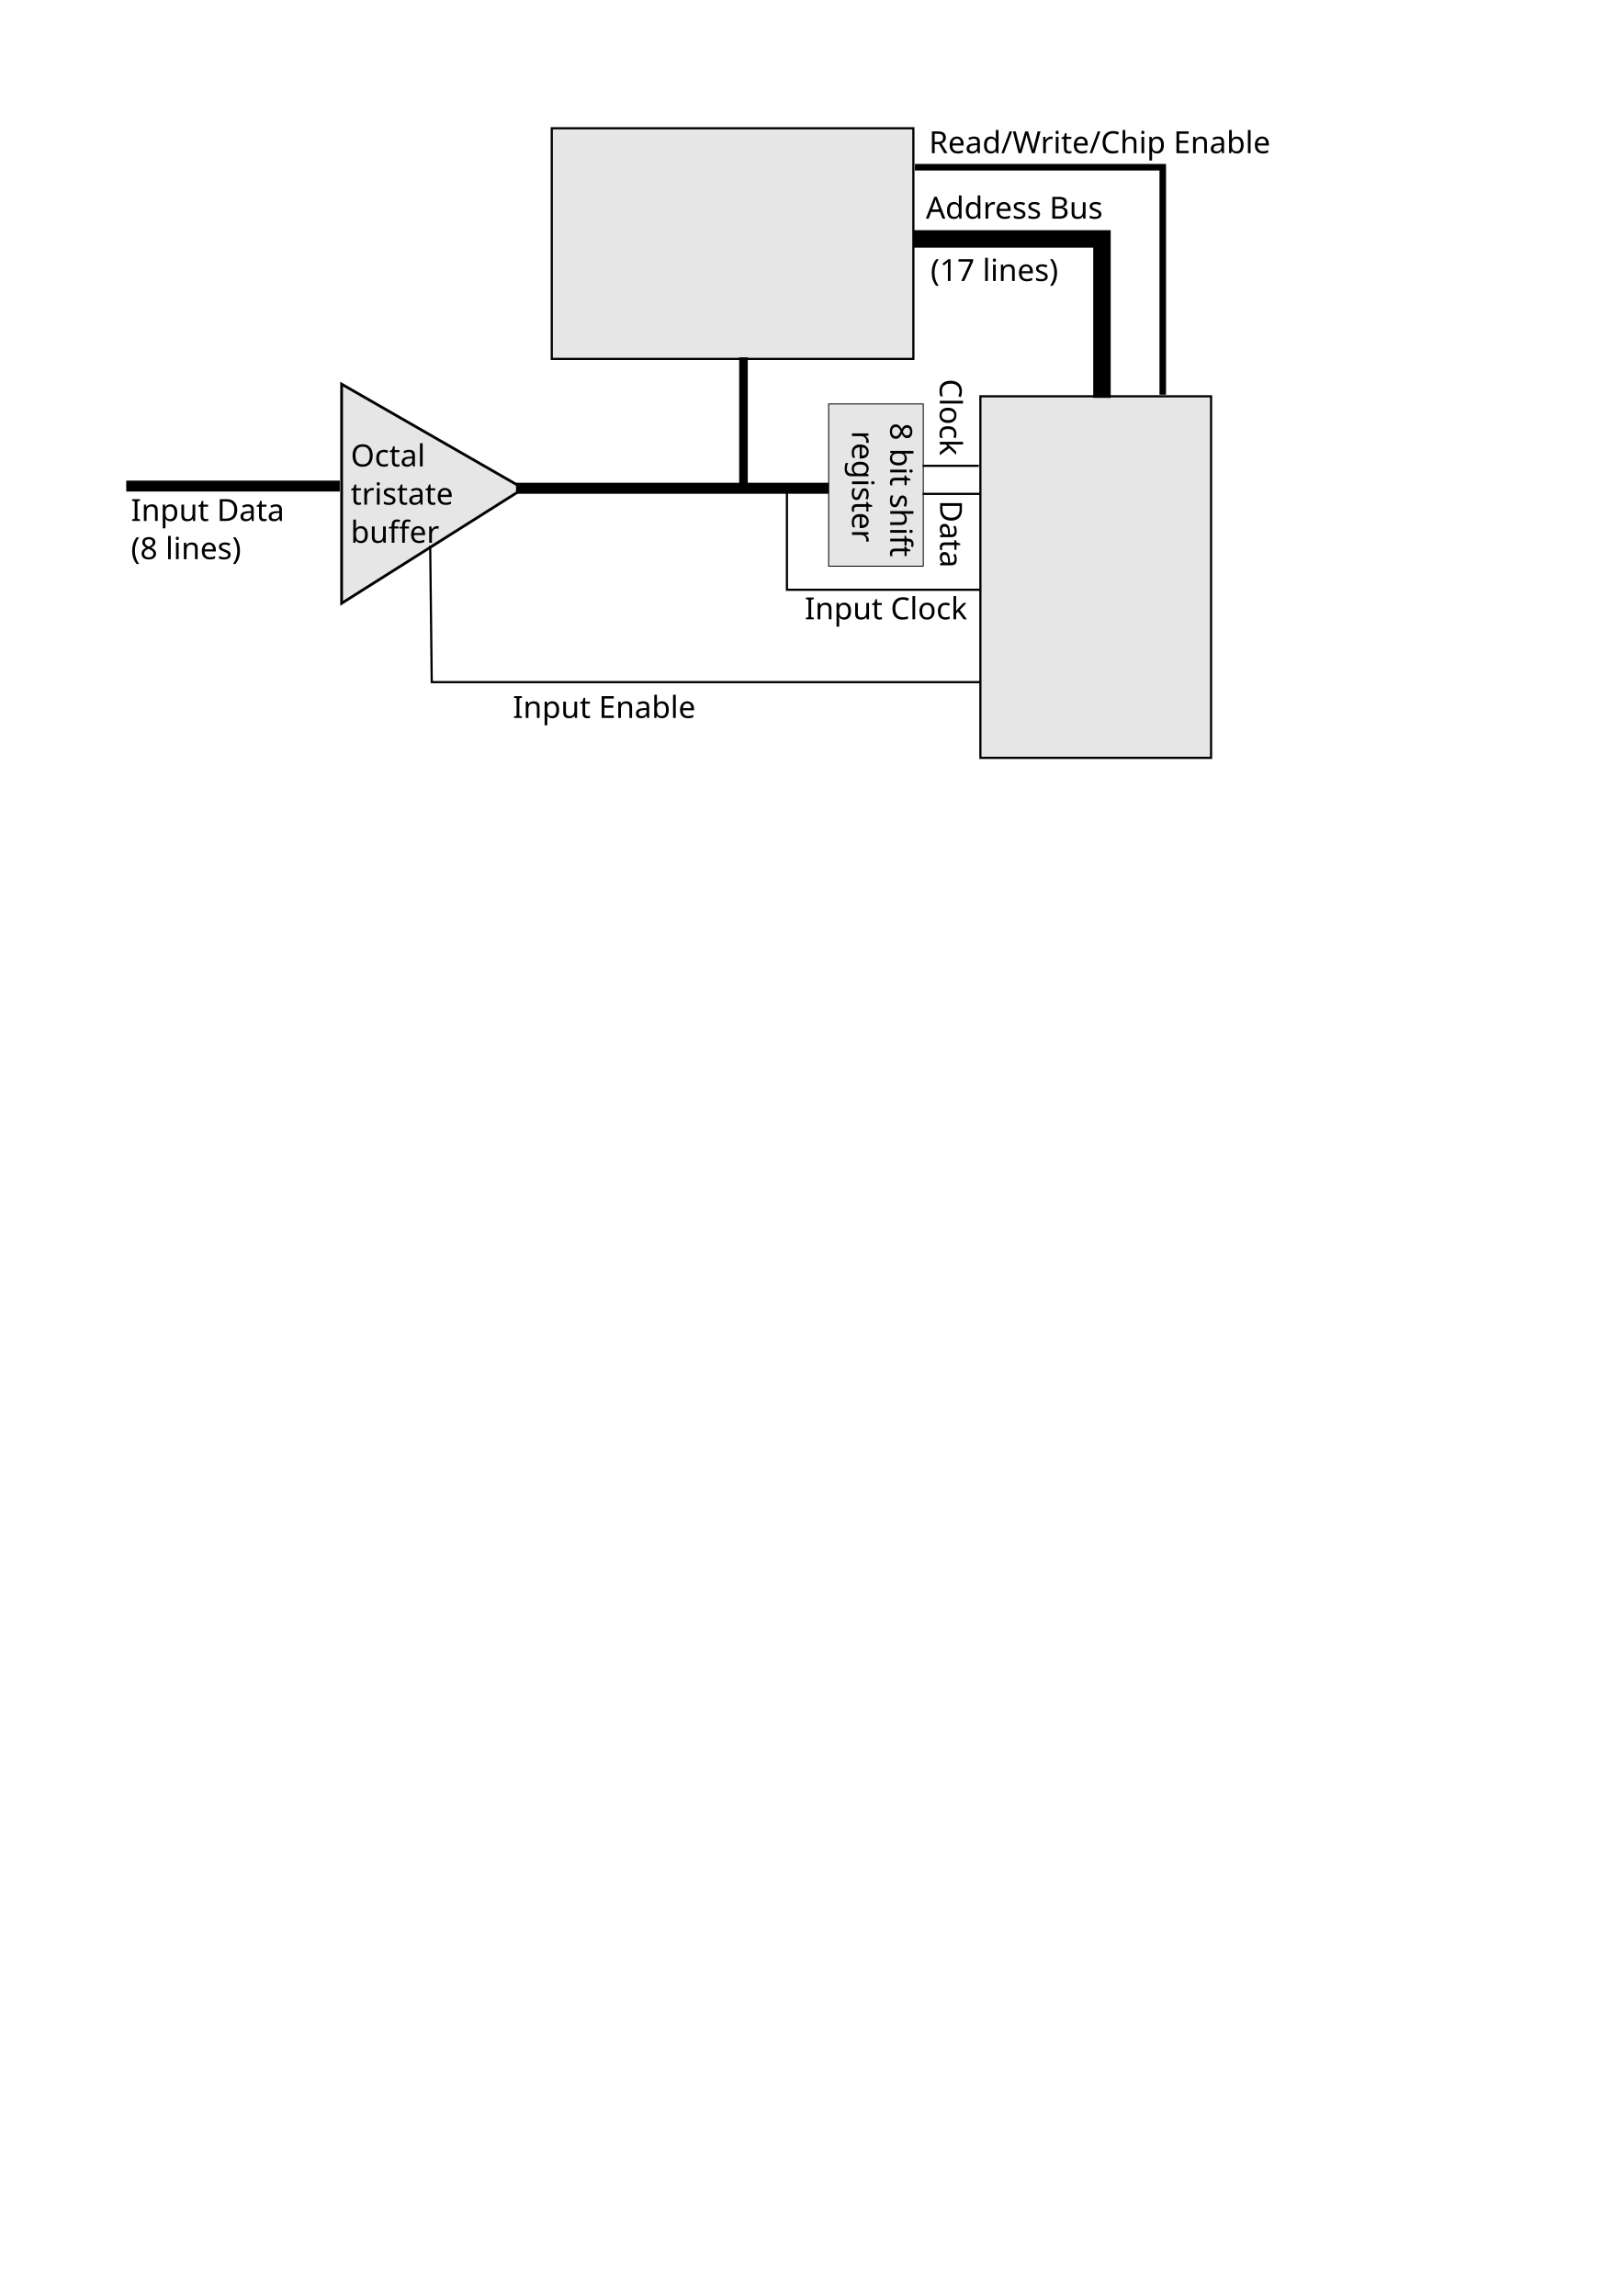
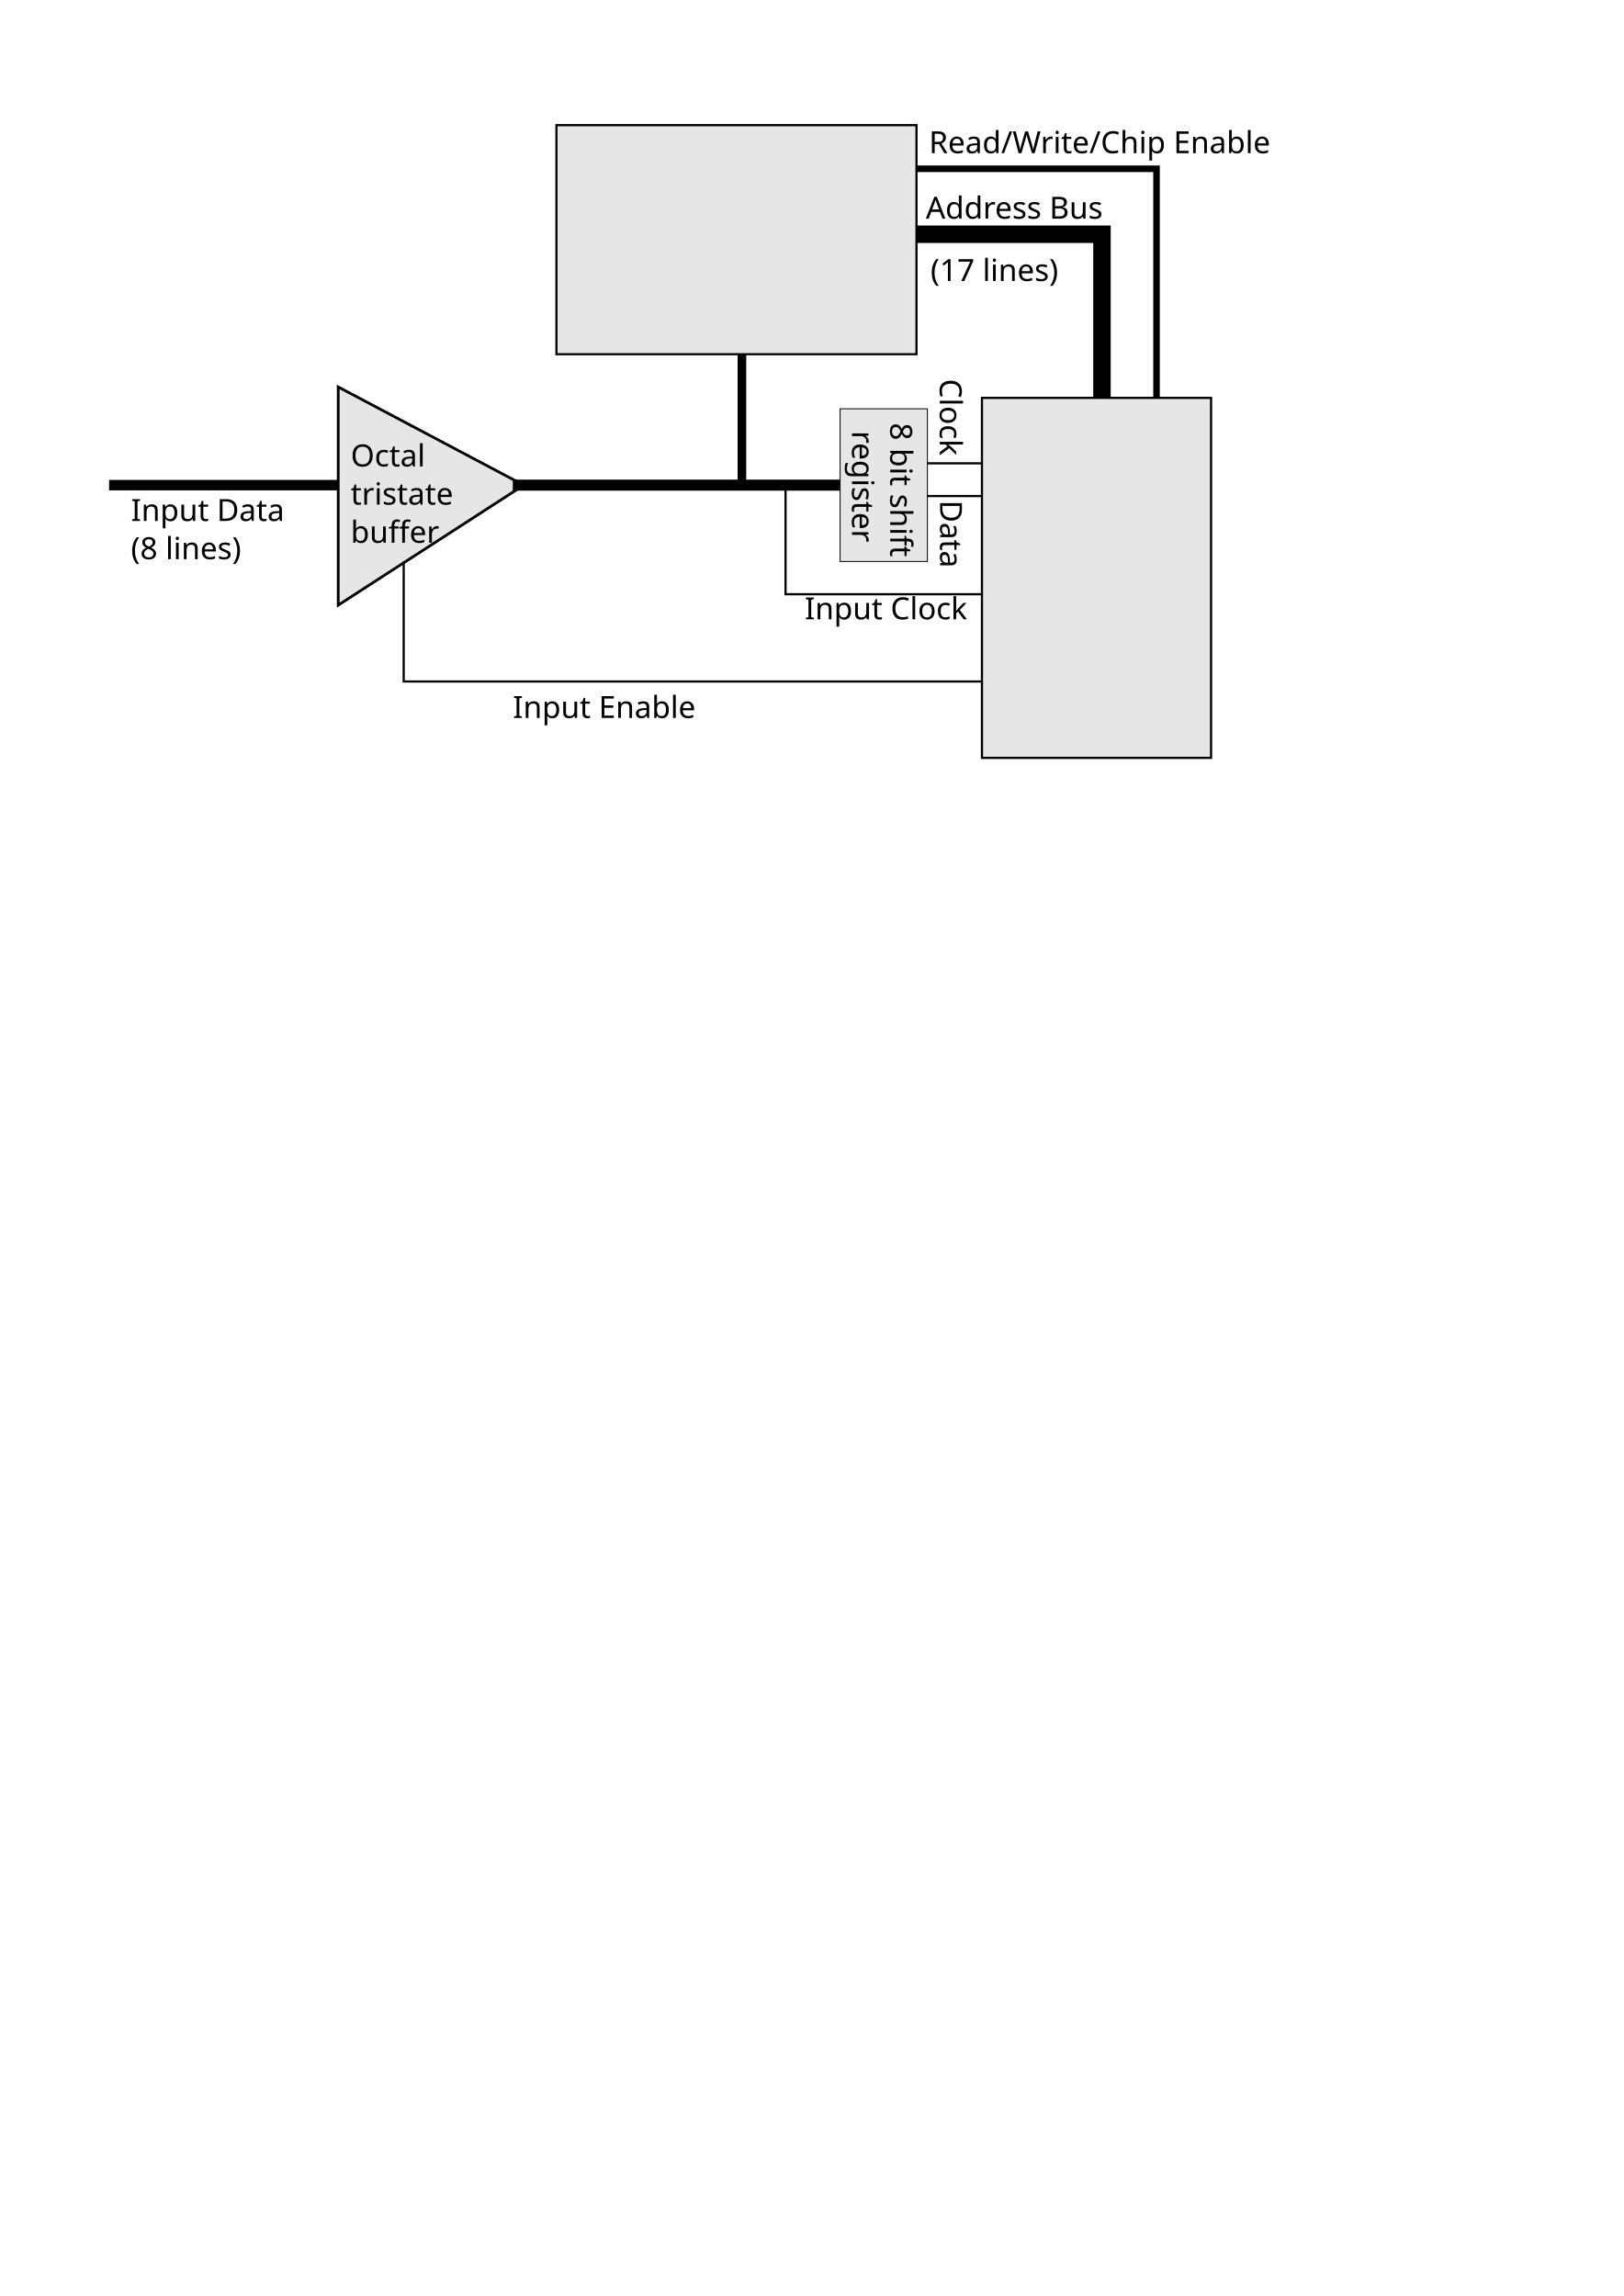
<svg xmlns="http://www.w3.org/2000/svg" width="744.094" height="1052.362" id="svg2" version="1.1">
-   <defs id="defs4" />
+   <defs id="defs4">
+     </defs>
  <g id="layer1">
-     <rect style="fill:#e6e6e6;fill-rule:evenodd;stroke:#000000;stroke-width:1px;stroke-linecap:butt;stroke-linejoin:miter;stroke-opacity:1" id="rect2985" width="105.714" height="165.714" x="449.286" y="181.648" />
+     <rect style="fill:#e6e6e6;fill-rule:evenodd;stroke:#000000;stroke-width:1px;stroke-linecap:butt;stroke-linejoin:miter;stroke-opacity:1" id="rect2985" width="105" height="165" x="450" y="182.362" />
    <flowRoot xml:space="preserve" id="flowRoot2987" style="font-size:40px;font-style:normal;font-weight:normal;line-height:125%;letter-spacing:0px;word-spacing:0px;fill:#000000;fill-opacity:1;stroke:none;font-family:Sans" transform="matrix(0,1,-1,0,697.3119,-221.5449)">
      <flowRegion id="flowRegion2989">
        <rect id="rect2991" width="169.286" height="32.857" x="402.857" y="180.934" ry="11.429" />
      </flowRegion>
      <flowPara id="flowPara2993" style="font-size:28px">PIC18F4550</flowPara>
    </flowRoot>
-     <rect style="fill:#e6e6e6;fill-rule:evenodd;stroke:#000000;stroke-width:1px;stroke-linecap:butt;stroke-linejoin:miter;stroke-opacity:1" id="rect2985-1" width="105.714" height="165.714" x="-164.505" y="252.857" transform="matrix(0,-1,1,0,0,0)" />
+     <rect style="fill:#e6e6e6;fill-rule:evenodd;stroke:#000000;stroke-width:1px;stroke-linecap:butt;stroke-linejoin:miter;stroke-opacity:1" id="rect2985-1" width="105" height="165" x="-162.362" y="255" transform="matrix(0,-1,1,0,0,0)" ry="0" />
    <flowRoot xml:space="preserve" id="flowRoot2987-7" style="font-size:40px;font-style:normal;font-weight:normal;line-height:125%;letter-spacing:0px;word-spacing:0px;fill:#000000;fill-opacity:1;stroke:none;font-family:Sans" transform="translate(-149.3062,-82.83663)">
      <flowRegion id="flowRegion2989-4">
        <rect id="rect2991-0" width="156.429" height="30.714" x="402.857" y="180.934" ry="11.429" />
      </flowRegion>
      <flowPara id="flowPara2993-9" style="font-size:28px">1Mb SRAM</flowPara>
    </flowRoot>
-     <path style="fill:#e6e6e6;stroke:#000000;stroke-width:1.256px;stroke-linecap:butt;stroke-linejoin:miter;stroke-opacity:1" d="m 156.557,176.062 83.315,47.837 -83.315,52.621 z" id="path3025" />
+     <path style="fill:#e6e6e6;stroke:#000000;stroke-width:1.256px;stroke-linecap:butt;stroke-linejoin:miter;stroke-opacity:1" d="m 155,177.362 85,45 -85,55 0,-75 0,-25 z" id="path3025" />
    <flowRoot xml:space="preserve" id="flowRoot3027" style="fill:black;stroke:none;stroke-opacity:1;stroke-width:1px;stroke-linejoin:miter;stroke-linecap:butt;fill-opacity:1;font-family:Sans;font-style:normal;font-weight:normal;font-size:16px;line-height:125%;letter-spacing:0px;word-spacing:0px">
      <flowRegion id="flowRegion3029">
        <rect id="rect3031" width="110" height="65.714" x="83.571" y="296.648" style="font-size:16px" />
      </flowRegion>
      <flowPara id="flowPara3033" />
    </flowRoot>
    <text xml:space="preserve" style="font-size:14px;font-style:normal;font-weight:normal;line-height:125%;letter-spacing:0px;word-spacing:0px;fill:#000000;fill-opacity:1;stroke:none;font-family:Sans" x="160.714" y="213.791" id="text3035">
      <tspan id="tspan3037" x="160.714" y="213.791">Octal</tspan>
      <tspan x="160.714" y="231.291" id="tspan3039">tristate</tspan>
      <tspan x="160.714" y="248.791" id="tspan3041">buffer</tspan>
    </text>
-     <path style="fill:none;stroke:#000000;stroke-width:8;stroke-linecap:butt;stroke-linejoin:miter;stroke-miterlimit:4;stroke-opacity:1;stroke-dasharray:none" d="m 418.571,109.505 86.429,0 0,72.857" id="path3043" />
-     <path style="fill:none;stroke:#000000;stroke-width:5.05;stroke-linecap:butt;stroke-linejoin:miter;stroke-miterlimit:4;stroke-opacity:1;stroke-dasharray:none" d="m 236.478,223.791 143.522,0" id="path3051" />
-     <path style="fill:none;stroke:#000000;stroke-width:3.945;stroke-linecap:butt;stroke-linejoin:miter;stroke-miterlimit:4;stroke-opacity:1;stroke-dasharray:none" d="m 340.714,163.791 0,61.82" id="path3053" />
-     <path style="fill:none;stroke:#000000;stroke-width:1px;stroke-linecap:butt;stroke-linejoin:miter;stroke-opacity:1" d="m 197.143,250.099 0.714,62.549 251.429,0" id="path3055" />
-     <path style="fill:none;stroke:#000000;stroke-width:5;stroke-linecap:butt;stroke-linejoin:miter;stroke-miterlimit:4;stroke-opacity:1;stroke-dasharray:none" d="m 155.714,222.791 -97.857,0" id="path3057" />
-     <path style="fill:none;stroke:#000000;stroke-width:3;stroke-linecap:butt;stroke-linejoin:miter;stroke-opacity:1;stroke-miterlimit:4;stroke-dasharray:none" d="m 419.286,76.648 113.571,0 0,104.286" id="path3059" />
+     <path style="fill:none;stroke:#000000;stroke-width:8;stroke-linecap:butt;stroke-linejoin:miter;stroke-miterlimit:4;stroke-opacity:1;stroke-dasharray:none" d="m 420,107.362 85,0 0,75" id="path3043" />
+     <path style="fill:none;stroke:#000000;stroke-width:5.05;stroke-linecap:butt;stroke-linejoin:miter;stroke-miterlimit:4;stroke-opacity:1;stroke-dasharray:none" d="m 235,222.362 150,0" id="path3051" />
+     <path style="fill:none;stroke:#000000;stroke-width:3.945;stroke-linecap:butt;stroke-linejoin:miter;stroke-miterlimit:4;stroke-opacity:1;stroke-dasharray:none" d="m 340,162.362 0,60" id="path3053" />
+     <path style="fill:none;stroke:#000000;stroke-width:1px;stroke-linecap:butt;stroke-linejoin:miter;stroke-opacity:1" d="m 185,257.362 0,55 265,0" id="path3055" />
+     <path style="fill:none;stroke:#000000;stroke-width:4.778;stroke-linecap:butt;stroke-linejoin:miter;stroke-miterlimit:4;stroke-opacity:1;stroke-dasharray:none" d="m 155,222.362 -105,0" id="path3057" />
+     <path style="fill:none;stroke:#000000;stroke-width:3;stroke-linecap:butt;stroke-linejoin:miter;stroke-opacity:1;stroke-miterlimit:4;stroke-dasharray:none" d="m 420,77.362 110,0 0,105" id="path3059" />
    <text xml:space="preserve" style="font-size:14px;font-style:normal;font-weight:normal;line-height:125%;letter-spacing:0px;word-spacing:0px;fill:#000000;fill-opacity:1;stroke:none;font-family:Sans" x="60" y="238.791" id="text3829">
      <tspan id="tspan3831" x="60" y="238.791">Input Data</tspan>
      <tspan x="60" y="256.291" id="tspan3833">(8 lines)</tspan>
    </text>
    <flowRoot xml:space="preserve" id="flowRoot3835" style="font-size:14px;font-style:normal;font-weight:normal;line-height:125%;letter-spacing:0px;word-spacing:0px;fill:#000000;fill-opacity:1;stroke:none;font-family:Sans" transform="translate(-28.32017,-39.85026)">
      <flowRegion id="flowRegion3837">
        <rect id="rect3839" width="119.286" height="19.286" x="254.286" y="273.791" />
      </flowRegion>
      <flowPara id="flowPara3841">Data bus (8 lines)</flowPara>
    </flowRoot>
    <text xml:space="preserve" style="font-size:14px;font-style:normal;font-weight:normal;line-height:125%;letter-spacing:0px;word-spacing:0px;fill:#000000;fill-opacity:1;stroke:none;font-family:Sans" x="235" y="329.076" id="text3843">
      <tspan id="tspan3845" x="235" y="329.076">Input Enable</tspan>
    </text>
    <text xml:space="preserve" style="font-size:14px;font-style:normal;font-weight:normal;line-height:125%;letter-spacing:0px;word-spacing:0px;fill:#000000;fill-opacity:1;stroke:none;font-family:Sans" x="424.286" y="100.219" id="text3847">
      <tspan x="424.286" y="100.219" id="tspan3853">Address Bus</tspan>
    </text>
    <text xml:space="preserve" style="font-size:14px;font-style:normal;font-weight:normal;line-height:125%;letter-spacing:0px;word-spacing:0px;fill:#000000;fill-opacity:1;stroke:none;font-family:Sans" x="426.429" y="128.791" id="text3859">
      <tspan id="tspan3861" x="426.429" y="128.791">(17 lines)</tspan>
    </text>
-     <rect style="fill:#e6e6e6;fill-rule:evenodd;stroke:#000000;stroke-width:0.429px;stroke-linecap:butt;stroke-linejoin:miter;stroke-opacity:1" id="rect2985-1-4" width="74.356" height="43.357" x="-259.502" y="379.75" transform="matrix(0,-1,1,0,0,0)" />
+     <rect style="fill:#e6e6e6;fill-rule:evenodd;stroke:#000000;stroke-width:0.429px;stroke-linecap:butt;stroke-linejoin:miter;stroke-opacity:1" id="rect2985-1-4" width="70" height="40" x="-257.362" y="385" transform="matrix(0,-1,1,0,0,0)" />
    <flowRoot xml:space="preserve" id="flowRoot3881" style="fill:black;stroke:none;stroke-opacity:1;stroke-width:1px;stroke-linejoin:miter;stroke-linecap:butt;fill-opacity:1;font-family:Sans;font-style:normal;font-weight:normal;font-size:14px;line-height:125%;letter-spacing:0px;word-spacing:0px">
      <flowRegion id="flowRegion3883">
        <rect id="rect3885" width="122.143" height="88.571" x="352.857" y="372.362" />
      </flowRegion>
      <flowPara id="flowPara3887" />
    </flowRoot>
    <flowRoot xml:space="preserve" id="flowRoot3889" style="fill:black;stroke:none;stroke-opacity:1;stroke-width:1px;stroke-linejoin:miter;stroke-linecap:butt;fill-opacity:1;font-family:Sans;font-style:normal;font-weight:normal;font-size:14px;line-height:125%;letter-spacing:0px;word-spacing:0px">
      <flowRegion id="flowRegion3891">
        <rect id="rect3893" width="90.714" height="85.714" x="357.143" y="387.362" />
      </flowRegion>
      <flowPara id="flowPara3895" />
    </flowRoot>
    <text xml:space="preserve" style="font-size:14px;font-style:normal;font-weight:normal;line-height:125%;letter-spacing:0px;word-spacing:0px;fill:#000000;fill-opacity:1;stroke:none;font-family:Sans" x="193.823" y="-407.962" id="text3897" transform="matrix(0,1,-1,0,0,0)">
      <tspan id="tspan3899" x="193.823" y="-407.962">8 bit shift</tspan>
      <tspan x="193.823" y="-390.462" id="tspan3042"> register</tspan>
    </text>
-     <path style="fill:none;stroke:#000000;stroke-width:1px;stroke-linecap:butt;stroke-linejoin:miter;stroke-opacity:1" d="m 422.857,213.505 25.714,0" id="path3901" />
-     <path style="fill:none;stroke:#000000;stroke-width:1px;stroke-linecap:butt;stroke-linejoin:miter;stroke-opacity:1" d="m 422.857,226.362 26.429,0" id="path3903" />
+     <path style="fill:none;stroke:#000000;stroke-width:1px;stroke-linecap:butt;stroke-linejoin:miter;stroke-opacity:1" d="m 425,212.362 25,0" id="path3901" />
+     <path style="fill:none;stroke:#000000;stroke-width:1px;stroke-linecap:butt;stroke-linejoin:miter;stroke-opacity:1" d="m 425,227.362 25,0" id="path3903" />
    <text xml:space="preserve" style="font-size:14px;font-style:normal;font-weight:normal;line-height:125%;letter-spacing:0px;word-spacing:0px;fill:#000000;fill-opacity:1;stroke:none;font-family:Sans" x="229.258" y="-430.818" id="text3905" transform="matrix(0,1,-1,0,0,0)">
      <tspan id="tspan3907" x="229.258" y="-430.818">Data</tspan>
    </text>
    <text xml:space="preserve" style="font-size:14px;font-style:normal;font-weight:normal;line-height:125%;letter-spacing:0px;word-spacing:0px;fill:#000000;fill-opacity:1;stroke:none;font-family:Sans" x="173.659" y="-430.681" id="text3909" transform="matrix(0,1,-1,0,0,0)">
      <tspan id="tspan3911" x="173.659" y="-430.681">Clock</tspan>
    </text>
    <text xml:space="preserve" style="font-size:14px;font-style:normal;font-weight:normal;line-height:125%;letter-spacing:0px;word-spacing:0px;fill:#000000;fill-opacity:1;stroke:none;font-family:Sans" x="425.714" y="70.219" id="text3913">
      <tspan id="tspan3915" x="425.714" y="70.219">Read/Write/Chip Enable</tspan>
    </text>
    <text xml:space="preserve" style="font-size:14px;font-style:normal;font-weight:normal;line-height:125%;letter-spacing:0px;word-spacing:0px;fill:#000000;fill-opacity:1;stroke:none;font-family:Sans" x="368.766" y="283.87" id="text3919">
      <tspan id="tspan3921" x="368.766" y="283.87">Input Clock</tspan>
    </text>
-     <path style="fill:none;stroke:#000000;stroke-width:1px;stroke-linecap:butt;stroke-linejoin:miter;stroke-opacity:1" d="m 449.518,270.318 -88.893,0 0,-45.776" id="path3044" />
+     <path style="fill:none;stroke:#000000;stroke-width:1px;stroke-linecap:butt;stroke-linejoin:miter;stroke-opacity:1" d="m 450,272.362 -90,0 0,-50" id="path3044" />
  </g>
</svg>
